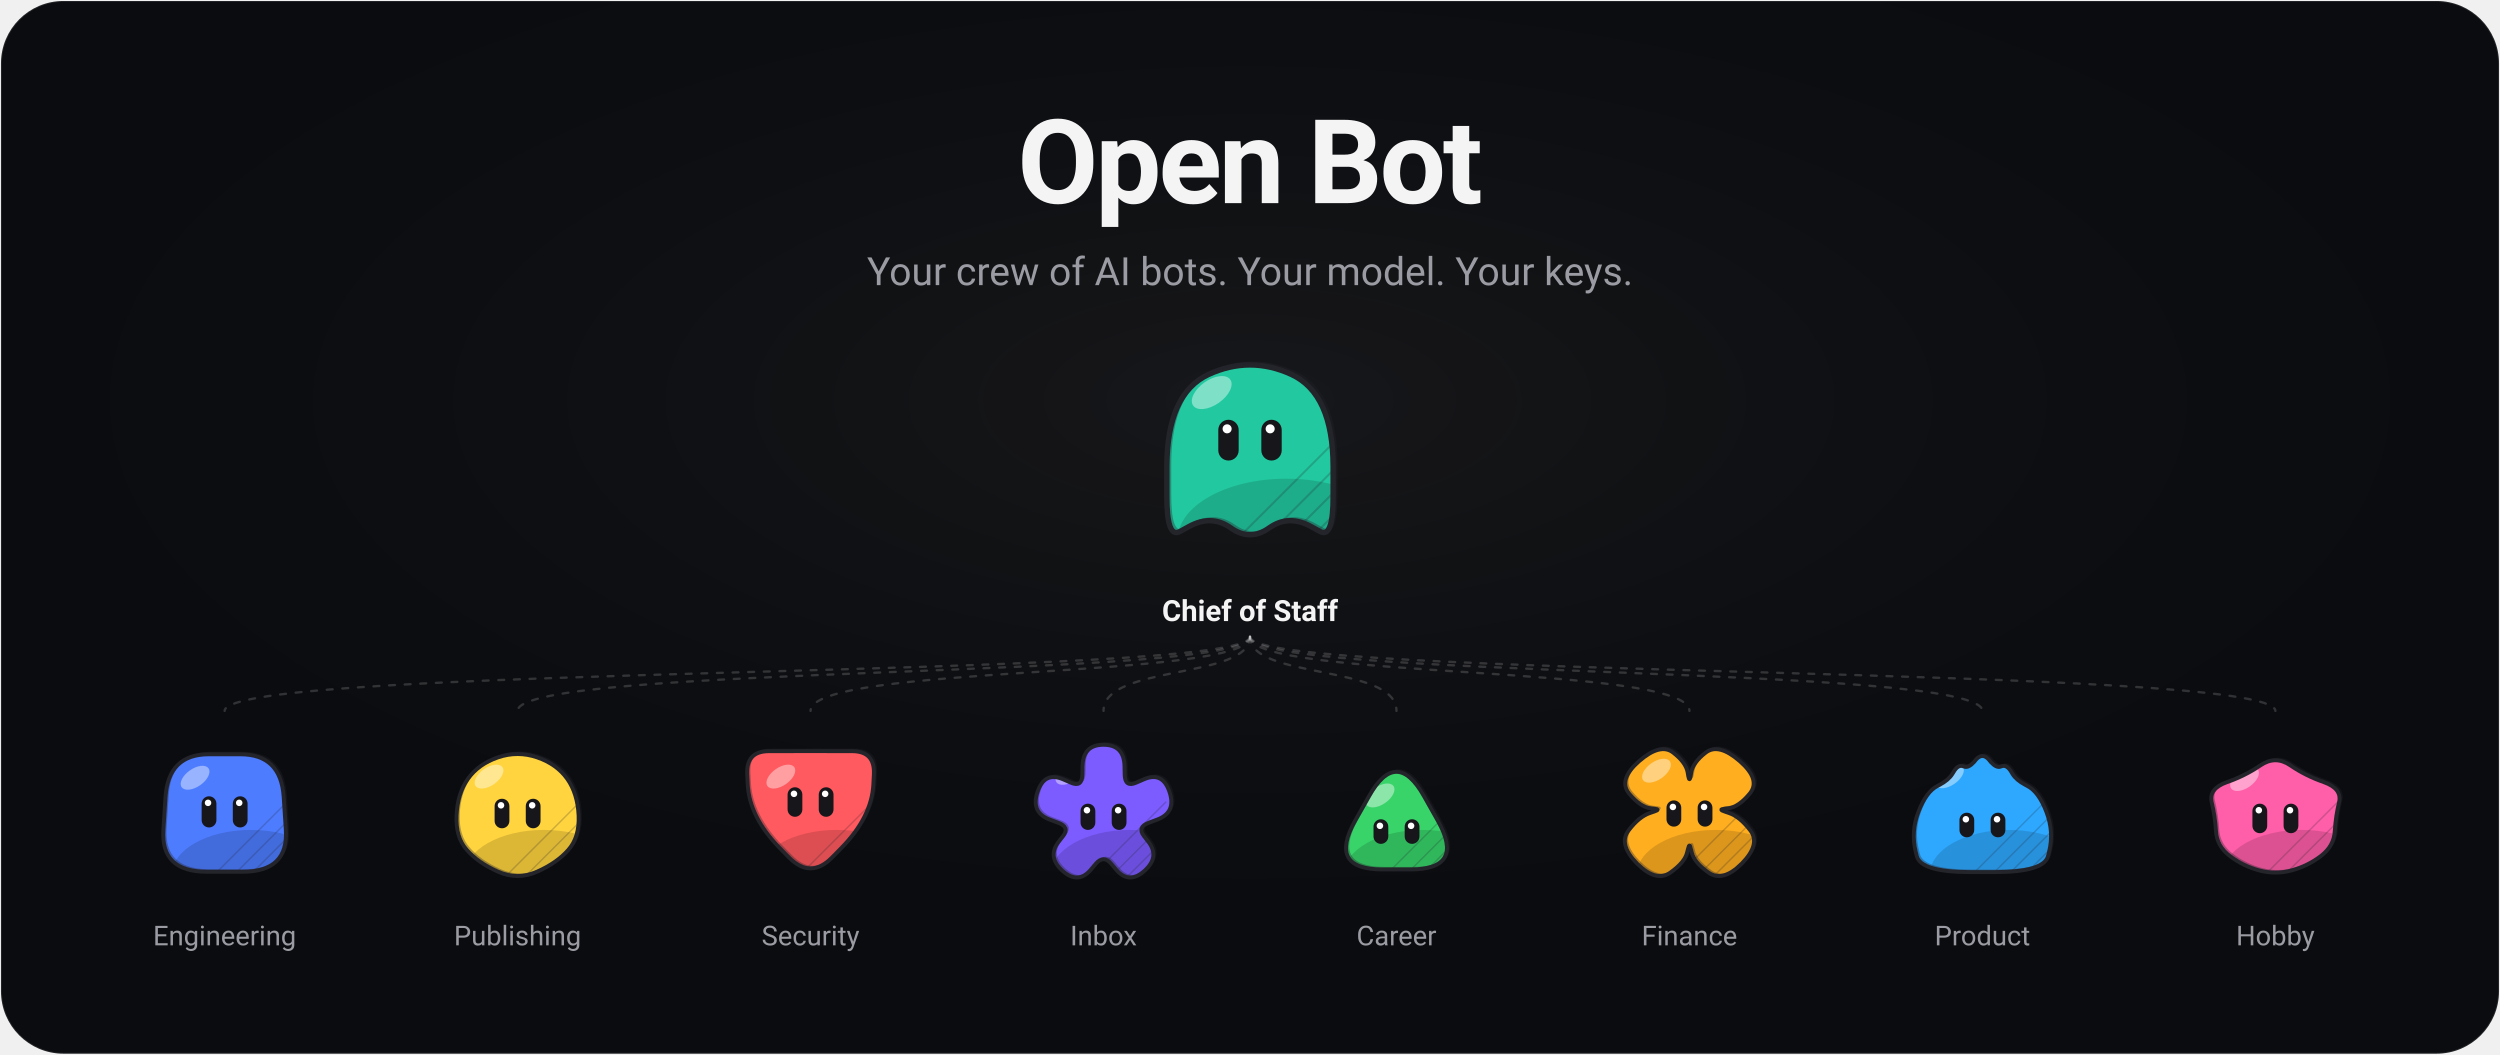
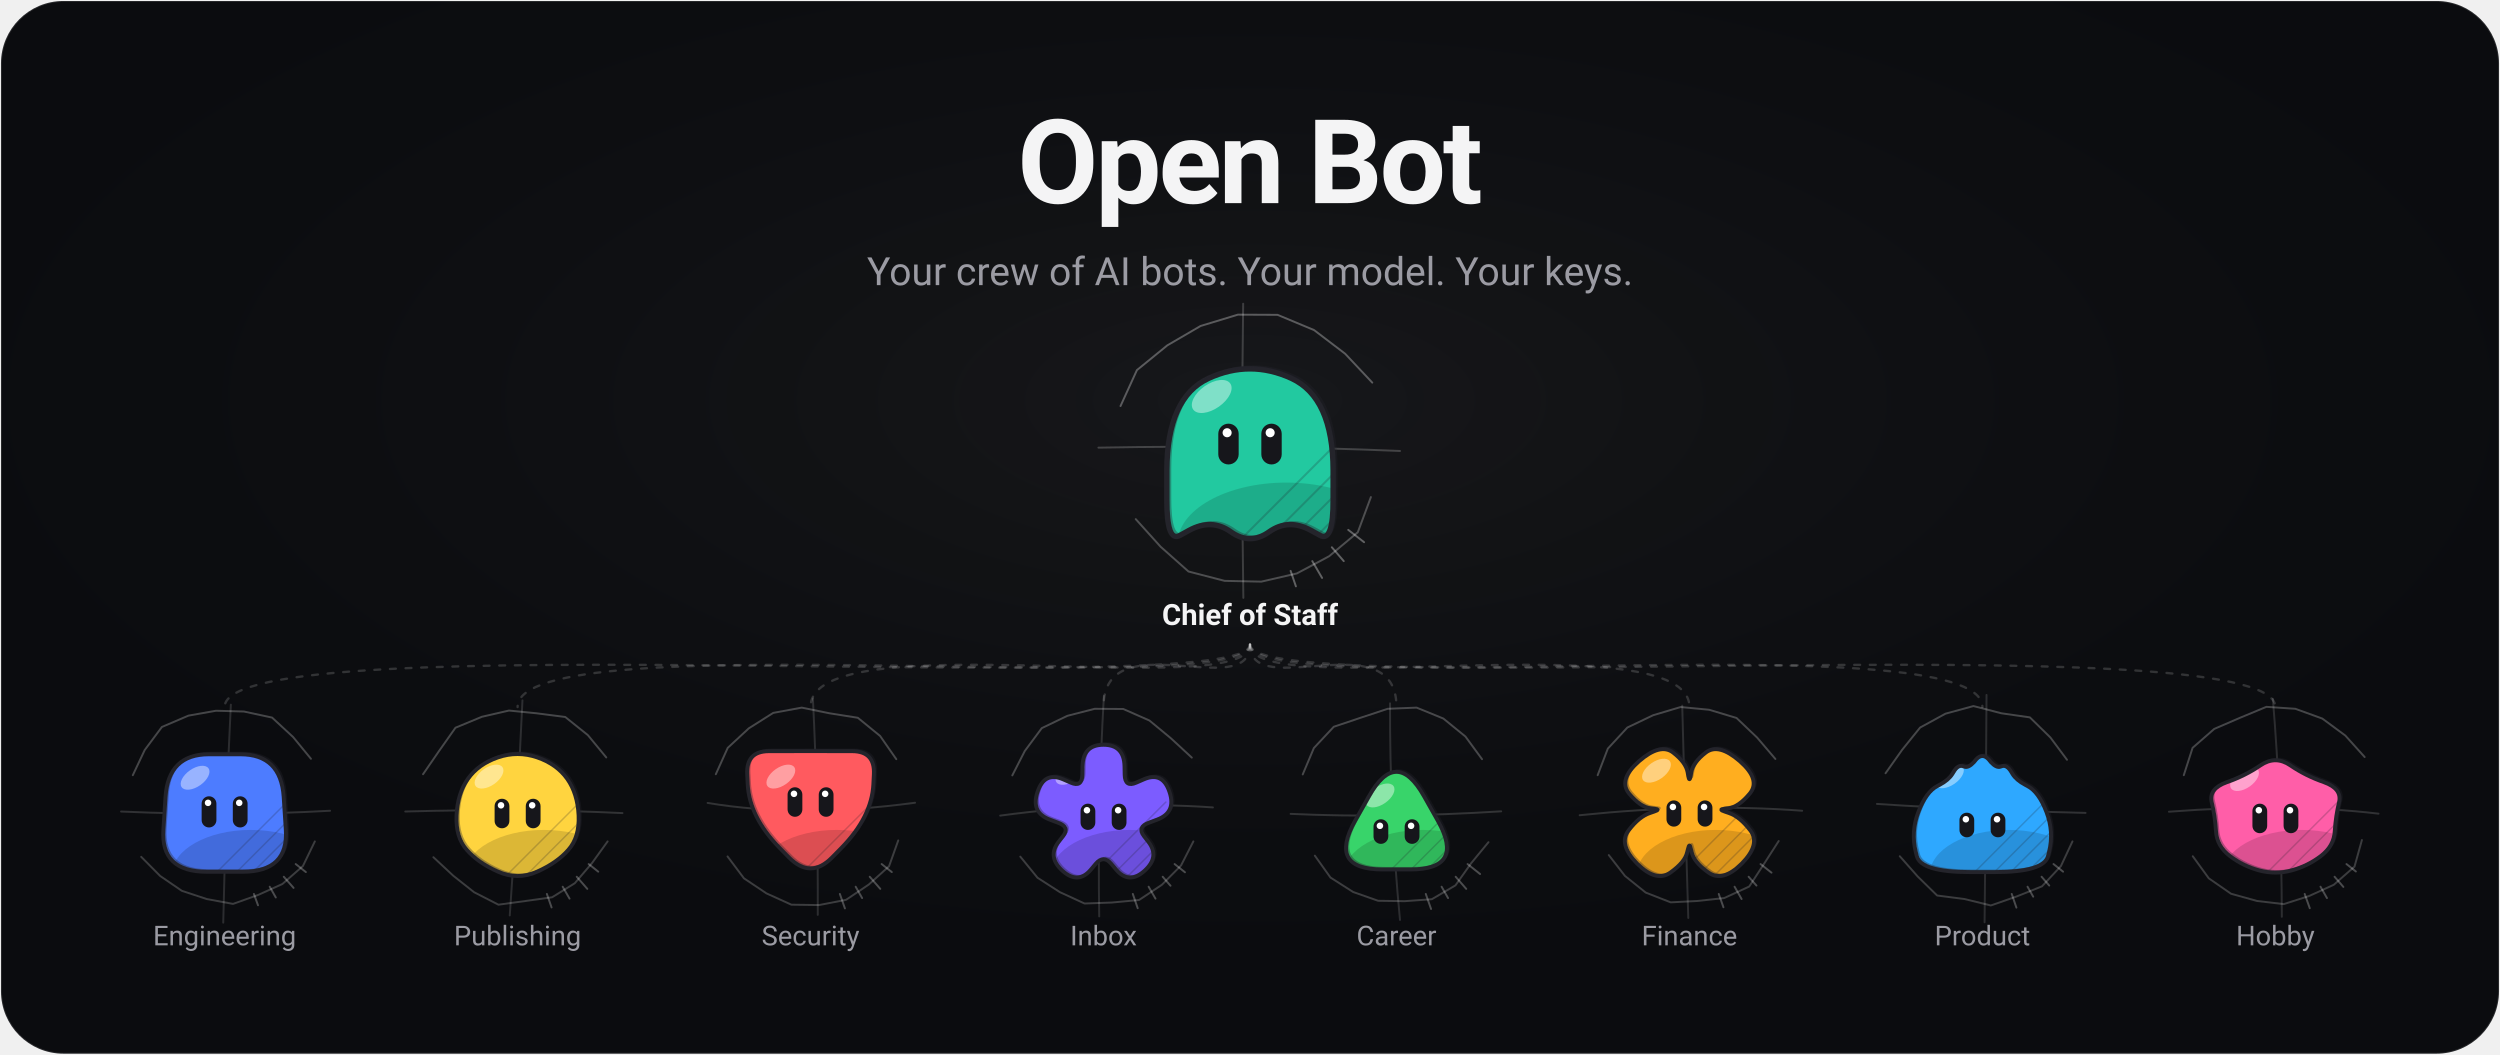
<svg xmlns="http://www.w3.org/2000/svg" viewBox="0 0 1280 540" width="1280" height="540" role="img" aria-labelledby="title">
-   <style>@keyframes bot-blink{0%,97.8%,100%{transform:scaleY(1)}98.9%{transform:scaleY(.1)}}@media (prefers-reduced-motion:no-preference){.bot-eyes{animation:bot-blink 5.5s ease-in-out infinite;transform-box:fill-box;transform-origin:center}}text{font-family:ui-sans-serif,-apple-system,BlinkMacSystemFont,"Segoe UI",Roboto,Helvetica,Arial,sans-serif}</style>
+   <style>@keyframes bot-blink{0%,97.8%,100%{transform:scaleY(1)}98.9%{transform:scaleY(.1)}}@media (prefers-reduced-motion:no-preference){.bot-eyes{animation:bot-blink 5.5s ease-in-out infinite;transform-box:view-box}}text{font-family:ui-sans-serif,-apple-system,BlinkMacSystemFont,"Segoe UI",Roboto,Helvetica,Arial,sans-serif}.mono{font-family:ui-monospace,SFMono-Regular,Menlo,Consolas,monospace}</style>
  <defs>
-     <radialGradient id="halo" cx="50%" cy="38%" r="55%">
+     <radialGradient id="halo" cx="50%" cy="38%" r="60%">
      <stop offset="0" stop-color="#ffffff0d" />
      <stop offset="1" stop-color="#0b0c0f" stop-opacity="0" />
    </radialGradient>
+     <marker id="arrow" viewBox="0 0 10 10" refX="8" refY="5" markerWidth="7" markerHeight="7" orient="auto-start-reverse">
+       <path d="M1 1L9 5L1 9" fill="none" stroke="#9b9ba3" stroke-width="1.6" stroke-linecap="round" stroke-linejoin="round" />
+     </marker>
  </defs>
-   <rect x="0.5" y="0.5" width="1279" height="539" rx="32" fill="#0b0c0f" stroke="#ffffff1a" />
+   <rect x="0.5" y="0.5" width="1279" height="539" rx="32" fill="#0b0c0f" stroke="#ffffff1f" />
  <rect x="0.5" y="0.5" width="1279" height="539" rx="32" fill="url(#halo)" />
-   <text x="640" y="104" text-anchor="middle" font-size="60" font-weight="700" letter-spacing="-1.5" fill="#f4f4f5">Open Bot</text>
-   <text x="640" y="146" text-anchor="middle" font-size="20" fill="#9b9ba3">Your crew of AI bots. Your model. Your keys.</text>
-   <path d="M640 326 C640 348, 115.0 340, 115.0 364" fill="none" stroke="#ffffff" stroke-opacity="0.16" stroke-width="1.2" stroke-dasharray="3 5" stroke-linecap="round" />
-   <path d="M640 326 C640 348, 265.0 340, 265.0 364" fill="none" stroke="#ffffff" stroke-opacity="0.16" stroke-width="1.2" stroke-dasharray="3 5" stroke-linecap="round" />
-   <path d="M640 326 C640 348, 415.0 340, 415.0 364" fill="none" stroke="#ffffff" stroke-opacity="0.16" stroke-width="1.2" stroke-dasharray="3 5" stroke-linecap="round" />
-   <path d="M640 326 C640 348, 565.0 340, 565.0 364" fill="none" stroke="#ffffff" stroke-opacity="0.16" stroke-width="1.2" stroke-dasharray="3 5" stroke-linecap="round" />
-   <path d="M640 326 C640 348, 715.0 340, 715.0 364" fill="none" stroke="#ffffff" stroke-opacity="0.16" stroke-width="1.2" stroke-dasharray="3 5" stroke-linecap="round" />
-   <path d="M640 326 C640 348, 865.0 340, 865.0 364" fill="none" stroke="#ffffff" stroke-opacity="0.16" stroke-width="1.2" stroke-dasharray="3 5" stroke-linecap="round" />
-   <path d="M640 326 C640 348, 1015.0 340, 1015.0 364" fill="none" stroke="#ffffff" stroke-opacity="0.16" stroke-width="1.2" stroke-dasharray="3 5" stroke-linecap="round" />
-   <path d="M640 326 C640 348, 1165.0 340, 1165.0 364" fill="none" stroke="#ffffff" stroke-opacity="0.16" stroke-width="1.2" stroke-dasharray="3 5" stroke-linecap="round" />
-   <svg x="582.0" y="172" width="116" height="116" viewBox="0 0 100 100" overflow="visible" style="color:oklch(0.8 0.12 185)">
+   <text x="640" y="104" text-anchor="middle" font-size="60" font-weight="700" fill="#f4f4f5" letter-spacing="-1.5">Open Bot</text>
+   <text x="640" y="146" text-anchor="middle" font-size="20" font-weight="400" fill="#9b9ba3">Your crew of AI bots. Your model. Your keys.</text>
+   <path d="M640 330.0 C640 360.0, 115.0 318, 115.0 362" fill="none" stroke="#ffffff" stroke-opacity="0.16" stroke-width="1.2" stroke-dasharray="3 5" stroke-linecap="round" />
+   <path d="M640 330.0 C640 360.0, 265.0 318, 265.0 362" fill="none" stroke="#ffffff" stroke-opacity="0.16" stroke-width="1.2" stroke-dasharray="3 5" stroke-linecap="round" />
+   <path d="M640 330.0 C640 360.0, 415.0 318, 415.0 362" fill="none" stroke="#ffffff" stroke-opacity="0.16" stroke-width="1.2" stroke-dasharray="3 5" stroke-linecap="round" />
+   <path d="M640 330.0 C640 360.0, 565.0 318, 565.0 362" fill="none" stroke="#ffffff" stroke-opacity="0.16" stroke-width="1.2" stroke-dasharray="3 5" stroke-linecap="round" />
+   <path d="M640 330.0 C640 360.0, 715.0 318, 715.0 362" fill="none" stroke="#ffffff" stroke-opacity="0.16" stroke-width="1.2" stroke-dasharray="3 5" stroke-linecap="round" />
+   <path d="M640 330.0 C640 360.0, 865.0 318, 865.0 362" fill="none" stroke="#ffffff" stroke-opacity="0.16" stroke-width="1.2" stroke-dasharray="3 5" stroke-linecap="round" />
+   <path d="M640 330.0 C640 360.0, 1015.0 318, 1015.0 362" fill="none" stroke="#ffffff" stroke-opacity="0.16" stroke-width="1.2" stroke-dasharray="3 5" stroke-linecap="round" />
+   <path d="M640 330.0 C640 360.0, 1165.0 318, 1165.0 362" fill="none" stroke="#ffffff" stroke-opacity="0.16" stroke-width="1.2" stroke-dasharray="3 5" stroke-linecap="round" />
+   <path d="M562.4 229.2 Q641.8 227.7 716.8 230.9" fill="none" stroke="#ffffff" stroke-opacity="0.20" stroke-width="1.0" stroke-linecap="round" stroke-linejoin="round" />
+   <path d="M636.5 155.5 Q635.4 231.2 636.6 306.1" fill="none" stroke="#ffffff" stroke-opacity="0.18" stroke-width="1.0" stroke-linecap="round" stroke-linejoin="round" />
+   <path d="M573.7 207.9 L582.1 189.5 L597.7 176.8 L614.7 166.9 L633.8 161.1 L654.1 161.2 L672.8 169.0 L688.7 181.1 L702.6 195.9" fill="none" stroke="#ffffff" stroke-opacity="0.30" stroke-width="1.0" stroke-linecap="round" stroke-linejoin="round" />
+   <path d="M701.9 254.5 L695.2 272.5 L680.5 284.8 L664.0 293.6 L645.8 297.8 L627.0 297.4 L608.5 292.6 L594.2 279.9 L581.5 265.8" fill="none" stroke="#ffffff" stroke-opacity="0.25" stroke-width="1.0" stroke-linecap="round" stroke-linejoin="round" />
+   <path d="M690.3 271.3 L698.4 277.6" fill="none" stroke="#ffffff" stroke-opacity="0.33" stroke-width="1.0" stroke-linecap="round" stroke-linejoin="round" />
+   <path d="M681.9 280.2 L688.0 287.3" fill="none" stroke="#ffffff" stroke-opacity="0.33" stroke-width="1.0" stroke-linecap="round" stroke-linejoin="round" />
+   <path d="M671.9 287.3 L676.9 295.9" fill="none" stroke="#ffffff" stroke-opacity="0.33" stroke-width="1.0" stroke-linecap="round" stroke-linejoin="round" />
+   <path d="M660.8 292.3 L663.5 300.2" fill="none" stroke="#ffffff" stroke-opacity="0.33" stroke-width="1.0" stroke-linecap="round" stroke-linejoin="round" />
+   <svg x="582.0" y="174.0" width="116" height="116" viewBox="0 0 100 100" overflow="visible" style="color:oklch(0.8 0.12 185)">
    <clipPath id="blob-clip-_R_35esnelb_">
      <path d="M31.7 17Q50 8.6 68.3 17Q86.6 25.5 86.7 57.6L86.7 70.4Q86.8 89.6 80.9 86.3L76.9 84.1Q67 78.7 58.5 84.7Q50 90.8 41.5 84.7Q33 78.7 23.1 84.1L19.1 86.3Q13.2 89.6 13.3 70.4L13.3 57.6Q13.4 25.5 31.7 17Z" />
    </clipPath>
    <path d="M31.7 17Q50 8.6 68.3 17Q86.6 25.5 86.7 57.6L86.7 70.4Q86.8 89.6 80.9 86.3L76.9 84.1Q67 78.7 58.5 84.7Q50 90.8 41.5 84.7Q33 78.7 23.1 84.1L19.1 86.3Q13.2 89.6 13.3 70.4L13.3 57.6Q13.4 25.5 31.7 17Z" fill="#22C9A0" />
    <g clip-path="url(#blob-clip-_R_35esnelb_)">
      <ellipse cx="66" cy="90" rx="48" ry="27" fill="#000" opacity="0.14" />
      <path d="M40 94L88 46M48 98L94 52M56 100L98 58M64 102L100 66" fill="none" stroke="#24242B" stroke-width="0.9" stroke-opacity="0.22" stroke-linecap="round" />
      <ellipse cx="33.1" cy="25" rx="10" ry="5.5" transform="rotate(-35 33.1 25)" fill="#fff" opacity="0.42" />
    </g>
    <g fill="none" stroke="#24242B" stroke-linejoin="round">
      <path d="M31.7 17Q50 8.6 68.3 17Q86.6 25.5 86.7 57.6L86.7 70.4Q86.8 89.6 80.9 86.3L76.9 84.1Q67 78.7 58.5 84.7Q50 90.8 41.5 84.7Q33 78.7 23.1 84.1L19.1 86.3Q13.2 89.6 13.3 70.4L13.3 57.6Q13.4 25.5 31.7 17Z" stroke-width="2.4" />
      <path d="M31.7 17Q50 8.6 68.3 17Q86.6 25.5 86.7 57.6L86.7 70.4Q86.8 89.6 80.9 86.3L76.9 84.1Q67 78.7 58.5 84.7Q50 90.8 41.5 84.7Q33 78.7 23.1 84.1L19.1 86.3Q13.2 89.6 13.3 70.4L13.3 57.6Q13.4 25.5 31.7 17Z" stroke-width="1.1" stroke-opacity="0.35" transform="translate(1.4 -1)" />
    </g>
    <g class="bot-eyes" style="transform-origin:50px 46px;animation-delay:-0.055s">
      <g transform="rotate(0 40.5 46)">
        <rect x="36" y="37" width="9" height="18" rx="4.5" fill="#16161B" />
        <circle cx="39.9" cy="41" r="2" fill="#FFFFFF" />
      </g>
      <g transform="rotate(0 59.5 46)">
        <rect x="55" y="37" width="9" height="18" rx="4.5" fill="#16161B" />
        <circle cx="58.9" cy="41" r="2" fill="#FFFFFF" />
      </g>
    </g>
  </svg>
-   <text x="640" y="318" text-anchor="middle" font-size="15" font-weight="600" fill="#f4f4f5">Chief of Staff</text>
-   <svg x="73.0" y="372" width="84" height="84" viewBox="0 0 100 100" overflow="visible" style="color:oklch(0.72 0.14 256)">
+   <text x="640" y="320.0" text-anchor="middle" font-size="15" font-weight="600" fill="#f4f4f5">Chief of Staff</text>
+   <path d="M62.0 415.5 Q118.2 418.0 169.0 415.1" fill="none" stroke="#ffffff" stroke-opacity="0.16" stroke-width="1.0" stroke-linecap="round" stroke-linejoin="round" />
+   <path d="M118.2 360.8 Q115.7 410.0 114.3 472.4" fill="none" stroke="#ffffff" stroke-opacity="0.14" stroke-width="1.0" stroke-linecap="round" stroke-linejoin="round" />
+   <path d="M68.0 396.9 L74.1 384.0 L82.9 372.2 L96.5 366.4 L110.6 363.9 L124.9 364.3 L139.3 367.4 L150.1 377.4 L159.2 388.5" fill="none" stroke="#ffffff" stroke-opacity="0.24" stroke-width="1.0" stroke-linecap="round" stroke-linejoin="round" />
+   <path d="M161.2 430.8 L155.1 443.4 L144.6 452.6 L132.2 458.2 L119.3 462.8 L105.8 460.3 L93.1 456.1 L82.0 448.5 L72.3 438.7" fill="none" stroke="#ffffff" stroke-opacity="0.20" stroke-width="1.0" stroke-linecap="round" stroke-linejoin="round" />
+   <path d="M151.4 442.4 L156.6 446.5" fill="none" stroke="#ffffff" stroke-opacity="0.26" stroke-width="1.0" stroke-linecap="round" stroke-linejoin="round" />
+   <path d="M145.3 448.9 L150.3 454.6" fill="none" stroke="#ffffff" stroke-opacity="0.26" stroke-width="1.0" stroke-linecap="round" stroke-linejoin="round" />
+   <path d="M138.1 454.0 L141.2 459.5" fill="none" stroke="#ffffff" stroke-opacity="0.26" stroke-width="1.0" stroke-linecap="round" stroke-linejoin="round" />
+   <path d="M130.0 457.7 L132.1 463.5" fill="none" stroke="#ffffff" stroke-opacity="0.26" stroke-width="1.0" stroke-linecap="round" stroke-linejoin="round" />
+   <svg x="73.0" y="372.0" width="84" height="84" viewBox="0 0 100 100" overflow="visible" style="color:oklch(0.72 0.14 256)">
    <clipPath id="blob-clip-_R_55esnelb_">
      <path d="M14 42.7Q15.8 16.9 40.4 16.9L59.6 16.9Q84.2 16.9 86 42.7L87.3 62.7Q89.1 88.5 60.9 88.5L39.1 88.5Q10.9 88.5 12.7 62.7Z" />
    </clipPath>
    <path d="M14 42.7Q15.8 16.9 40.4 16.9L59.6 16.9Q84.2 16.9 86 42.7L87.3 62.7Q89.1 88.5 60.9 88.5L39.1 88.5Q10.9 88.5 12.7 62.7Z" fill="#4D7CFF" />
    <g clip-path="url(#blob-clip-_R_55esnelb_)">
      <ellipse cx="66" cy="90" rx="48" ry="27" fill="#000" opacity="0.14" />
      <path d="M40 94L88 46M48 98L94 52M56 100L98 58M64 102L100 66" fill="none" stroke="#24242B" stroke-width="0.9" stroke-opacity="0.22" stroke-linecap="round" />
      <ellipse cx="32" cy="31.2" rx="10" ry="5.5" transform="rotate(-35 32 31.2)" fill="#fff" opacity="0.42" />
    </g>
    <g fill="none" stroke="#24242B" stroke-linejoin="round">
      <path d="M14 42.7Q15.8 16.9 40.4 16.9L59.6 16.9Q84.2 16.9 86 42.7L87.3 62.7Q89.1 88.5 60.9 88.5L39.1 88.5Q10.9 88.5 12.7 62.7Z" stroke-width="2.4" />
      <path d="M14 42.7Q15.8 16.9 40.4 16.9L59.6 16.9Q84.2 16.9 86 42.7L87.3 62.7Q89.1 88.5 60.9 88.5L39.1 88.5Q10.9 88.5 12.7 62.7Z" stroke-width="1.1" stroke-opacity="0.35" transform="translate(1.4 -1)" />
    </g>
    <g class="bot-eyes" style="transform-origin:50px 52px;animation-delay:-4.851s">
      <g transform="rotate(0 40.5 52)">
        <rect x="36" y="42.5" width="9" height="19" rx="4.5" fill="#16161B" />
        <circle cx="39.9" cy="46.5" r="2" fill="#FFFFFF" />
      </g>
      <g transform="rotate(0 59.5 52)">
        <rect x="55" y="42.5" width="9" height="19" rx="4.5" fill="#16161B" />
        <circle cx="58.9" cy="46.5" r="2" fill="#FFFFFF" />
      </g>
    </g>
  </svg>
-   <text x="115.0" y="484" text-anchor="middle" font-size="14" fill="#9b9ba3">Engineering</text>
-   <svg x="223.0" y="372" width="84" height="84" viewBox="0 0 100 100" overflow="visible" style="color:oklch(0.86 0.14 92)">
+   <text x="115.0" y="484.0" text-anchor="middle" font-size="14" font-weight="400" fill="#9b9ba3">Engineering</text>
+   <path d="M207.5 415.5 Q266.6 413.8 318.7 416.3" fill="none" stroke="#ffffff" stroke-opacity="0.16" stroke-width="1.0" stroke-linecap="round" stroke-linejoin="round" />
+   <path d="M267.5 358.6 Q265.1 410.8 261.0 468.7" fill="none" stroke="#ffffff" stroke-opacity="0.14" stroke-width="1.0" stroke-linecap="round" stroke-linejoin="round" />
+   <path d="M216.6 396.4 L224.8 384.5 L233.2 372.6 L246.7 367.0 L260.6 363.8 L274.7 365.2 L289.4 367.1 L301.0 376.4 L310.4 387.8" fill="none" stroke="#ffffff" stroke-opacity="0.24" stroke-width="1.0" stroke-linecap="round" stroke-linejoin="round" />
+   <path d="M311.1 430.8 L303.1 441.9 L294.3 452.2 L282.7 459.4 L269.1 461.3 L255.2 463.2 L242.7 456.8 L232.1 448.4 L221.9 438.9" fill="none" stroke="#ffffff" stroke-opacity="0.20" stroke-width="1.0" stroke-linecap="round" stroke-linejoin="round" />
+   <path d="M301.4 442.4 L306.3 446.3" fill="none" stroke="#ffffff" stroke-opacity="0.26" stroke-width="1.0" stroke-linecap="round" stroke-linejoin="round" />
+   <path d="M295.3 448.9 L300.7 455.1" fill="none" stroke="#ffffff" stroke-opacity="0.26" stroke-width="1.0" stroke-linecap="round" stroke-linejoin="round" />
+   <path d="M288.1 454.0 L291.6 460.1" fill="none" stroke="#ffffff" stroke-opacity="0.26" stroke-width="1.0" stroke-linecap="round" stroke-linejoin="round" />
+   <path d="M280.0 457.7 L282.4 464.6" fill="none" stroke="#ffffff" stroke-opacity="0.26" stroke-width="1.0" stroke-linecap="round" stroke-linejoin="round" />
+   <svg x="223.0" y="372.0" width="84" height="84" viewBox="0 0 100 100" overflow="visible" style="color:oklch(0.86 0.14 92)">
    <clipPath id="blob-clip-_R_75esnelb_">
      <path d="M38 18.8Q50 14.7 62 18.8Q73.9 22.9 80.3 31.9Q86.6 40.9 87.2 54.2Q87.8 67.5 80.9 75.2Q74.1 83 62 88.4Q50 93.8 38 88.4Q25.9 83 19.1 75.2Q12.2 67.5 12.8 54.2Q13.4 40.9 19.7 31.9Q26.1 22.9 38 18.8Z" />
    </clipPath>
    <path d="M38 18.8Q50 14.7 62 18.8Q73.9 22.9 80.3 31.9Q86.6 40.9 87.2 54.2Q87.8 67.5 80.9 75.2Q74.1 83 62 88.4Q50 93.8 38 88.4Q25.9 83 19.1 75.2Q12.2 67.5 12.8 54.2Q13.4 40.9 19.7 31.9Q26.1 22.9 38 18.8Z" fill="#FFD43F" />
    <g clip-path="url(#blob-clip-_R_75esnelb_)">
      <ellipse cx="66" cy="90" rx="48" ry="27" fill="#000" opacity="0.14" />
      <path d="M40 94L88 46M48 98L94 52M56 100L98 58M64 102L100 66" fill="none" stroke="#24242B" stroke-width="0.9" stroke-opacity="0.22" stroke-linecap="round" />
      <ellipse cx="32.6" cy="30.5" rx="10" ry="5.5" transform="rotate(-35 32.6 30.5)" fill="#fff" opacity="0.42" />
    </g>
    <g fill="none" stroke="#24242B" stroke-linejoin="round">
      <path d="M38 18.8Q50 14.7 62 18.8Q73.9 22.9 80.3 31.9Q86.6 40.9 87.2 54.2Q87.8 67.5 80.9 75.2Q74.1 83 62 88.4Q50 93.8 38 88.4Q25.9 83 19.1 75.2Q12.2 67.5 12.8 54.2Q13.4 40.9 19.7 31.9Q26.1 22.9 38 18.8Z" stroke-width="2.4" />
      <path d="M38 18.8Q50 14.7 62 18.8Q73.9 22.9 80.3 31.9Q86.6 40.9 87.2 54.2Q87.8 67.5 80.9 75.2Q74.1 83 62 88.4Q50 93.8 38 88.4Q25.9 83 19.1 75.2Q12.2 67.5 12.8 54.2Q13.4 40.9 19.7 31.9Q26.1 22.9 38 18.8Z" stroke-width="1.1" stroke-opacity="0.35" transform="translate(1.4 -1)" />
    </g>
    <g class="bot-eyes" style="transform-origin:50px 53px;animation-delay:-0.665s">
      <g transform="rotate(0 40.5 53)">
        <rect x="36" y="44" width="9" height="18" rx="4.5" fill="#16161B" />
        <circle cx="39.9" cy="48" r="2" fill="#FFFFFF" />
      </g>
      <g transform="rotate(0 59.5 53)">
        <rect x="55" y="44" width="9" height="18" rx="4.5" fill="#16161B" />
        <circle cx="58.9" cy="48" r="2" fill="#FFFFFF" />
      </g>
    </g>
  </svg>
-   <text x="265.0" y="484" text-anchor="middle" font-size="14" fill="#9b9ba3">Publishing</text>
-   <svg x="373.0" y="372" width="84" height="84" viewBox="0 0 100 100" overflow="visible" style="color:oklch(0.7 0.18 24)">
+   <text x="265.0" y="484.0" text-anchor="middle" font-size="14" font-weight="400" fill="#9b9ba3">Publishing</text>
+   <path d="M362.3 411.1 Q409.3 419.0 468.5 411.0" fill="none" stroke="#ffffff" stroke-opacity="0.16" stroke-width="1.0" stroke-linecap="round" stroke-linejoin="round" />
+   <path d="M416.2 357.6 Q418.9 410.8 418.7 468.4" fill="none" stroke="#ffffff" stroke-opacity="0.14" stroke-width="1.0" stroke-linecap="round" stroke-linejoin="round" />
+   <path d="M366.5 396.4 L372.6 382.9 L383.4 372.9 L395.9 365.0 L410.5 362.3 L424.7 365.2 L439.2 367.5 L450.6 376.8 L458.9 388.7" fill="none" stroke="#ffffff" stroke-opacity="0.24" stroke-width="1.0" stroke-linecap="round" stroke-linejoin="round" />
+   <path d="M459.9 430.3 L455.2 443.5 L444.8 452.9 L433.2 460.7 L419.3 463.4 L405.2 463.2 L392.4 457.4 L380.9 449.7 L372.5 438.5" fill="none" stroke="#ffffff" stroke-opacity="0.20" stroke-width="1.0" stroke-linecap="round" stroke-linejoin="round" />
+   <path d="M451.4 442.4 L456.6 446.5" fill="none" stroke="#ffffff" stroke-opacity="0.26" stroke-width="1.0" stroke-linecap="round" stroke-linejoin="round" />
+   <path d="M445.3 448.9 L450.7 455.1" fill="none" stroke="#ffffff" stroke-opacity="0.26" stroke-width="1.0" stroke-linecap="round" stroke-linejoin="round" />
+   <path d="M438.1 454.0 L441.4 459.8" fill="none" stroke="#ffffff" stroke-opacity="0.26" stroke-width="1.0" stroke-linecap="round" stroke-linejoin="round" />
+   <path d="M430.0 457.7 L432.6 465.1" fill="none" stroke="#ffffff" stroke-opacity="0.26" stroke-width="1.0" stroke-linecap="round" stroke-linejoin="round" />
+   <svg x="373.0" y="372.0" width="84" height="84" viewBox="0 0 100 100" overflow="visible" style="color:oklch(0.7 0.18 24)">
    <clipPath id="blob-clip-_R_95esnelb_">
      <path d="M30.3 15Q50 14.9 69.7 15L75.5 15Q89.3 15.1 88.6 29.1L88.3 35.1Q87.3 55.1 68.7 74.1L63.1 79.8Q50 93.1 36.9 79.8L31.3 74.1Q12.7 55.1 11.7 35.1L11.4 29.1Q10.7 15.1 24.5 15Z" />
    </clipPath>
    <path d="M30.3 15Q50 14.9 69.7 15L75.5 15Q89.3 15.1 88.6 29.1L88.3 35.1Q87.3 55.1 68.7 74.1L63.1 79.8Q50 93.1 36.9 79.8L31.3 74.1Q12.7 55.1 11.7 35.1L11.4 29.1Q10.7 15.1 24.5 15Z" fill="#FF5A5F" />
    <g clip-path="url(#blob-clip-_R_95esnelb_)">
      <ellipse cx="66" cy="90" rx="48" ry="27" fill="#000" opacity="0.14" />
      <path d="M40 94L88 46M48 98L94 52M56 100L98 58M64 102L100 66" fill="none" stroke="#24242B" stroke-width="0.9" stroke-opacity="0.22" stroke-linecap="round" />
      <ellipse cx="31.9" cy="30.5" rx="10" ry="5.5" transform="rotate(-35 31.9 30.5)" fill="#fff" opacity="0.42" />
    </g>
    <g fill="none" stroke="#24242B" stroke-linejoin="round">
      <path d="M30.3 15Q50 14.9 69.7 15L75.5 15Q89.3 15.1 88.6 29.1L88.3 35.1Q87.3 55.1 68.7 74.1L63.1 79.8Q50 93.1 36.9 79.8L31.3 74.1Q12.7 55.1 11.7 35.1L11.4 29.1Q10.7 15.1 24.5 15Z" stroke-width="2.4" />
      <path d="M30.3 15Q50 14.9 69.7 15L75.5 15Q89.3 15.1 88.6 29.1L88.3 35.1Q87.3 55.1 68.7 74.1L63.1 79.8Q50 93.1 36.9 79.8L31.3 74.1Q12.7 55.1 11.7 35.1L11.4 29.1Q10.7 15.1 24.5 15Z" stroke-width="1.1" stroke-opacity="0.35" transform="translate(1.4 -1)" />
    </g>
    <g class="bot-eyes" style="transform-origin:50px 46px;animation-delay:-0.423s">
      <g transform="rotate(0 40.5 46)">
        <rect x="36" y="37" width="9" height="18" rx="4.5" fill="#16161B" />
        <circle cx="39.9" cy="41" r="2" fill="#FFFFFF" />
      </g>
      <g transform="rotate(0 59.5 46)">
        <rect x="55" y="37" width="9" height="18" rx="4.5" fill="#16161B" />
        <circle cx="58.9" cy="41" r="2" fill="#FFFFFF" />
      </g>
    </g>
  </svg>
-   <text x="415.0" y="484" text-anchor="middle" font-size="14" fill="#9b9ba3">Security</text>
-   <svg x="523.0" y="372" width="84" height="84" viewBox="0 0 100 100" overflow="visible" style="color:oklch(0.72 0.15 292)">
+   <text x="415.0" y="484.0" text-anchor="middle" font-size="14" font-weight="400" fill="#9b9ba3">Security</text>
+   <path d="M512.1 417.6 Q569.7 409.8 621.0 413.4" fill="none" stroke="#ffffff" stroke-opacity="0.16" stroke-width="1.0" stroke-linecap="round" stroke-linejoin="round" />
+   <path d="M565.2 356.3 Q561.9 413.3 562.8 469.2" fill="none" stroke="#ffffff" stroke-opacity="0.14" stroke-width="1.0" stroke-linecap="round" stroke-linejoin="round" />
+   <path d="M518.3 397.0 L524.7 384.5 L533.4 372.8 L546.5 366.5 L560.5 362.9 L575.1 363.0 L588.5 368.9 L599.5 378.0 L610.2 387.9" fill="none" stroke="#ffffff" stroke-opacity="0.24" stroke-width="1.0" stroke-linecap="round" stroke-linejoin="round" />
+   <path d="M611.0 430.8 L604.7 443.1 L594.9 453.0 L583.2 460.8 L569.2 462.1 L555.3 462.6 L542.7 456.8 L531.2 449.4 L522.4 438.6" fill="none" stroke="#ffffff" stroke-opacity="0.20" stroke-width="1.0" stroke-linecap="round" stroke-linejoin="round" />
+   <path d="M601.4 442.4 L606.7 446.6" fill="none" stroke="#ffffff" stroke-opacity="0.26" stroke-width="1.0" stroke-linecap="round" stroke-linejoin="round" />
+   <path d="M595.3 448.9 L599.3 453.5" fill="none" stroke="#ffffff" stroke-opacity="0.26" stroke-width="1.0" stroke-linecap="round" stroke-linejoin="round" />
+   <path d="M588.1 454.0 L591.6 460.1" fill="none" stroke="#ffffff" stroke-opacity="0.26" stroke-width="1.0" stroke-linecap="round" stroke-linejoin="round" />
+   <path d="M580.0 457.7 L582.5 465.0" fill="none" stroke="#ffffff" stroke-opacity="0.26" stroke-width="1.0" stroke-linecap="round" stroke-linejoin="round" />
+   <svg x="523.0" y="372.0" width="84" height="84" viewBox="0 0 100 100" overflow="visible" style="color:oklch(0.72 0.15 292)">
    <clipPath id="blob-clip-_R_b5esnelb_">
      <path d="M37.2 24.2Q37.5 11.1 50 11.1Q62.5 11.1 62.8 24.2L62.9 29.4Q63.1 37.2 69.9 34.2L74.5 32.2Q86 27.2 90.2 39.8Q94.5 52.4 82.5 56.8L77.7 58.6Q70.4 61.2 74.6 66.7L77.4 70.3Q84.4 79.4 75 87.9Q65.6 96.4 57.8 87.3L54.7 83.6Q50 78.1 45.3 83.6L42.2 87.3Q34.4 96.4 25 87.9Q15.6 79.4 22.6 70.3L25.4 66.7Q29.6 61.2 22.3 58.6L17.5 56.8Q5.5 52.4 9.8 39.8Q14 27.2 25.5 32.2L30.1 34.2Q36.9 37.2 37.1 29.4Z" />
    </clipPath>
    <path d="M37.2 24.2Q37.5 11.1 50 11.1Q62.5 11.1 62.8 24.2L62.9 29.4Q63.1 37.2 69.9 34.2L74.5 32.2Q86 27.2 90.2 39.8Q94.5 52.4 82.5 56.8L77.7 58.6Q70.4 61.2 74.6 66.7L77.4 70.3Q84.4 79.4 75 87.9Q65.6 96.4 57.8 87.3L54.7 83.6Q50 78.1 45.3 83.6L42.2 87.3Q34.4 96.4 25 87.9Q15.6 79.4 22.6 70.3L25.4 66.7Q29.6 61.2 22.3 58.6L17.5 56.8Q5.5 52.4 9.8 39.8Q14 27.2 25.5 32.2L30.1 34.2Q36.9 37.2 37.1 29.4Z" fill="#7C5CFF" />
    <g clip-path="url(#blob-clip-_R_b5esnelb_)">
      <ellipse cx="66" cy="90" rx="48" ry="27" fill="#000" opacity="0.14" />
      <path d="M40 94L88 46M48 98L94 52M56 100L98 58M64 102L100 66" fill="none" stroke="#24242B" stroke-width="0.9" stroke-opacity="0.22" stroke-linecap="round" />
      <ellipse cx="29.5" cy="28.2" rx="10" ry="5.5" transform="rotate(-35 29.5 28.2)" fill="#fff" opacity="0.42" />
    </g>
    <g fill="none" stroke="#24242B" stroke-linejoin="round">
      <path d="M37.2 24.2Q37.5 11.1 50 11.1Q62.5 11.1 62.8 24.2L62.9 29.4Q63.1 37.2 69.9 34.2L74.5 32.2Q86 27.2 90.2 39.8Q94.5 52.4 82.5 56.8L77.7 58.6Q70.4 61.2 74.6 66.7L77.4 70.3Q84.4 79.4 75 87.9Q65.6 96.4 57.8 87.3L54.7 83.6Q50 78.1 45.3 83.6L42.2 87.3Q34.4 96.4 25 87.9Q15.6 79.4 22.6 70.3L25.4 66.7Q29.6 61.2 22.3 58.6L17.5 56.8Q5.5 52.4 9.8 39.8Q14 27.2 25.5 32.2L30.1 34.2Q36.9 37.2 37.1 29.4Z" stroke-width="2.4" />
      <path d="M37.2 24.2Q37.5 11.1 50 11.1Q62.5 11.1 62.8 24.2L62.9 29.4Q63.1 37.2 69.9 34.2L74.5 32.2Q86 27.2 90.2 39.8Q94.5 52.4 82.5 56.8L77.7 58.6Q70.4 61.2 74.6 66.7L77.4 70.3Q84.4 79.4 75 87.9Q65.6 96.4 57.8 87.3L54.7 83.6Q50 78.1 45.3 83.6L42.2 87.3Q34.4 96.4 25 87.9Q15.6 79.4 22.6 70.3L25.4 66.7Q29.6 61.2 22.3 58.6L17.5 56.8Q5.5 52.4 9.8 39.8Q14 27.2 25.5 32.2L30.1 34.2Q36.9 37.2 37.1 29.4Z" stroke-width="1.1" stroke-opacity="0.35" transform="translate(1.4 -1)" />
    </g>
    <g class="bot-eyes" style="transform-origin:50px 55px;animation-delay:-4.713s">
      <g transform="rotate(0 40.5 55)">
        <rect x="36" y="47" width="9" height="16" rx="4.5" fill="#16161B" />
        <circle cx="39.9" cy="51" r="2" fill="#FFFFFF" />
      </g>
      <g transform="rotate(0 59.5 55)">
        <rect x="55" y="47" width="9" height="16" rx="4.5" fill="#16161B" />
        <circle cx="58.9" cy="51" r="2" fill="#FFFFFF" />
      </g>
    </g>
  </svg>
-   <text x="565.0" y="484" text-anchor="middle" font-size="14" fill="#9b9ba3">Inbox</text>
-   <svg x="673.0" y="372" width="84" height="84" viewBox="0 0 100 100" overflow="visible" style="color:oklch(0.78 0.15 158)">
+   <text x="565.0" y="484.0" text-anchor="middle" font-size="14" font-weight="400" fill="#9b9ba3">Inbox</text>
+   <path d="M660.8 416.7 Q711.2 419.0 768.6 415.4" fill="none" stroke="#ffffff" stroke-opacity="0.16" stroke-width="1.0" stroke-linecap="round" stroke-linejoin="round" />
+   <path d="M711.7 360.1 Q711.5 416.5 716.8 471.0" fill="none" stroke="#ffffff" stroke-opacity="0.14" stroke-width="1.0" stroke-linecap="round" stroke-linejoin="round" />
+   <path d="M667.0 396.5 L672.7 383.0 L682.9 372.1 L696.9 367.4 L710.5 362.9 L725.3 362.3 L739.0 367.9 L750.3 377.1 L758.8 388.7" fill="none" stroke="#ffffff" stroke-opacity="0.24" stroke-width="1.0" stroke-linecap="round" stroke-linejoin="round" />
+   <path d="M762.1 431.2 L753.2 442.0 L745.2 453.3 L733.1 460.4 L719.2 461.4 L705.6 461.2 L692.8 456.7 L681.2 449.3 L673.2 438.1" fill="none" stroke="#ffffff" stroke-opacity="0.20" stroke-width="1.0" stroke-linecap="round" stroke-linejoin="round" />
+   <path d="M751.4 442.4 L757.8 447.5" fill="none" stroke="#ffffff" stroke-opacity="0.26" stroke-width="1.0" stroke-linecap="round" stroke-linejoin="round" />
+   <path d="M745.3 448.9 L750.7 455.1" fill="none" stroke="#ffffff" stroke-opacity="0.26" stroke-width="1.0" stroke-linecap="round" stroke-linejoin="round" />
+   <path d="M738.1 454.0 L741.4 459.8" fill="none" stroke="#ffffff" stroke-opacity="0.26" stroke-width="1.0" stroke-linecap="round" stroke-linejoin="round" />
+   <path d="M730.0 457.7 L732.7 465.4" fill="none" stroke="#ffffff" stroke-opacity="0.26" stroke-width="1.0" stroke-linecap="round" stroke-linejoin="round" />
+   <svg x="673.0" y="372.0" width="84" height="84" viewBox="0 0 100 100" overflow="visible" style="color:oklch(0.78 0.15 158)">
    <clipPath id="blob-clip-_R_d5esnelb_">
      <path d="M33.2 42.5Q50 12.7 66.8 42.5L75.2 57.4Q91.9 87.1 58.4 87.1L41.6 87.1Q8.1 87.1 24.8 57.4Z" />
    </clipPath>
    <path d="M33.2 42.5Q50 12.7 66.8 42.5L75.2 57.4Q91.9 87.1 58.4 87.1L41.6 87.1Q8.1 87.1 24.8 57.4Z" fill="#38D46A" />
    <g clip-path="url(#blob-clip-_R_d5esnelb_)">
      <ellipse cx="66" cy="90" rx="48" ry="27" fill="#000" opacity="0.14" />
      <path d="M40 94L88 46M48 98L94 52M56 100L98 58M64 102L100 66" fill="none" stroke="#24242B" stroke-width="0.9" stroke-opacity="0.22" stroke-linecap="round" />
      <ellipse cx="40" cy="42" rx="10" ry="5.5" transform="rotate(-35 40 42)" fill="#fff" opacity="0.42" />
    </g>
    <g fill="none" stroke="#24242B" stroke-linejoin="round">
      <path d="M33.2 42.5Q50 12.7 66.8 42.5L75.2 57.4Q91.9 87.1 58.4 87.1L41.6 87.1Q8.1 87.1 24.8 57.4Z" stroke-width="2.4" />
      <path d="M33.2 42.5Q50 12.7 66.8 42.5L75.2 57.4Q91.9 87.1 58.4 87.1L41.6 87.1Q8.1 87.1 24.8 57.4Z" stroke-width="1.1" stroke-opacity="0.35" transform="translate(1.4 -1)" />
    </g>
    <g class="bot-eyes" style="transform-origin:50px 64px;animation-delay:-4.169s">
      <g transform="rotate(0 40.5 64)">
        <rect x="36" y="56.5" width="9" height="15" rx="4.5" fill="#16161B" />
        <circle cx="39.9" cy="60.5" r="2" fill="#FFFFFF" />
      </g>
      <g transform="rotate(0 59.5 64)">
        <rect x="55" y="56.5" width="9" height="15" rx="4.5" fill="#16161B" />
        <circle cx="58.9" cy="60.5" r="2" fill="#FFFFFF" />
      </g>
    </g>
  </svg>
-   <text x="715.0" y="484" text-anchor="middle" font-size="14" fill="#9b9ba3">Career</text>
-   <svg x="823.0" y="372" width="84" height="84" viewBox="0 0 100 100" overflow="visible" style="color:oklch(0.84 0.14 85)">
+   <text x="715.0" y="484.0" text-anchor="middle" font-size="14" font-weight="400" fill="#9b9ba3">Career</text>
+   <path d="M808.8 417.4 Q869.1 411.1 922.7 415.1" fill="none" stroke="#ffffff" stroke-opacity="0.16" stroke-width="1.0" stroke-linecap="round" stroke-linejoin="round" />
+   <path d="M861.3 361.3 Q862.6 411.7 864.4 470.0" fill="none" stroke="#ffffff" stroke-opacity="0.14" stroke-width="1.0" stroke-linecap="round" stroke-linejoin="round" />
+   <path d="M818.0 396.9 L823.2 383.3 L833.2 372.5 L846.4 366.2 L860.5 362.0 L875.1 363.4 L889.1 367.6 L899.7 377.7 L909.0 388.6" fill="none" stroke="#ffffff" stroke-opacity="0.24" stroke-width="1.0" stroke-linecap="round" stroke-linejoin="round" />
+   <path d="M910.7 430.6 L903.3 442.1 L895.6 453.9 L882.8 459.8 L869.1 461.3 L855.4 462.0 L842.6 457.0 L832.0 448.5 L823.7 437.8" fill="none" stroke="#ffffff" stroke-opacity="0.20" stroke-width="1.0" stroke-linecap="round" stroke-linejoin="round" />
+   <path d="M901.4 442.4 L907.0 446.8" fill="none" stroke="#ffffff" stroke-opacity="0.26" stroke-width="1.0" stroke-linecap="round" stroke-linejoin="round" />
+   <path d="M895.3 448.9 L899.3 453.4" fill="none" stroke="#ffffff" stroke-opacity="0.26" stroke-width="1.0" stroke-linecap="round" stroke-linejoin="round" />
+   <path d="M888.1 454.0 L891.7 460.3" fill="none" stroke="#ffffff" stroke-opacity="0.26" stroke-width="1.0" stroke-linecap="round" stroke-linejoin="round" />
+   <path d="M880.0 457.7 L882.4 464.5" fill="none" stroke="#ffffff" stroke-opacity="0.26" stroke-width="1.0" stroke-linecap="round" stroke-linejoin="round" />
+   <svg x="823.0" y="372.0" width="84" height="84" viewBox="0 0 100 100" overflow="visible" style="color:oklch(0.84 0.14 85)">
    <clipPath id="blob-clip-_R_f5esnelb_">
      <path d="M51.1 27.9Q52.2 21.8 60 15.8Q67.8 9.9 80.7 21.1Q93.6 32.4 86.8 40.8Q79.9 49.1 73.7 49.8L71.2 50.1Q67.5 50.5 71.5 51.8L74.1 52.7Q80.7 54.9 87.1 63.3Q93.5 71.7 81.9 83.5Q70.2 95.2 61.5 88.9Q52.7 82.6 51.4 76.6L50.8 74.3Q50 70.7 49.2 74.3L48.6 76.6Q47.3 82.6 38.5 88.9Q29.8 95.2 18.1 83.5Q6.5 71.7 12.9 63.3Q19.3 54.9 25.9 52.7L28.5 51.8Q32.5 50.5 28.8 50.1L26.3 49.8Q20.1 49.1 13.2 40.8Q6.4 32.4 19.3 21.1Q32.2 9.9 40 15.8Q47.8 21.8 48.9 27.9L49.3 30.3Q50 33.9 50.7 30.3Z" />
    </clipPath>
    <path d="M51.1 27.9Q52.2 21.8 60 15.8Q67.8 9.9 80.7 21.1Q93.6 32.4 86.8 40.8Q79.9 49.1 73.7 49.8L71.2 50.1Q67.5 50.5 71.5 51.8L74.1 52.7Q80.7 54.9 87.1 63.3Q93.5 71.7 81.9 83.5Q70.2 95.2 61.5 88.9Q52.7 82.6 51.4 76.6L50.8 74.3Q50 70.7 49.2 74.3L48.6 76.6Q47.3 82.6 38.5 88.9Q29.8 95.2 18.1 83.5Q6.5 71.7 12.9 63.3Q19.3 54.9 25.9 52.7L28.5 51.8Q32.5 50.5 28.8 50.1L26.3 49.8Q20.1 49.1 13.2 40.8Q6.4 32.4 19.3 21.1Q32.2 9.9 40 15.8Q47.8 21.8 48.9 27.9L49.3 30.3Q50 33.9 50.7 30.3Z" fill="#FFAE1F" />
    <g clip-path="url(#blob-clip-_R_f5esnelb_)">
      <ellipse cx="66" cy="90" rx="48" ry="27" fill="#000" opacity="0.14" />
      <path d="M40 94L88 46M48 98L94 52M56 100L98 58M64 102L100 66" fill="none" stroke="#24242B" stroke-width="0.9" stroke-opacity="0.22" stroke-linecap="round" />
      <ellipse cx="29.9" cy="26.9" rx="10" ry="5.5" transform="rotate(-35 29.9 26.9)" fill="#fff" opacity="0.42" />
    </g>
    <g fill="none" stroke="#24242B" stroke-linejoin="round">
      <path d="M51.1 27.9Q52.2 21.8 60 15.8Q67.8 9.9 80.7 21.1Q93.6 32.4 86.8 40.8Q79.9 49.1 73.7 49.8L71.2 50.1Q67.5 50.5 71.5 51.8L74.1 52.7Q80.7 54.9 87.1 63.3Q93.5 71.7 81.9 83.5Q70.2 95.2 61.5 88.9Q52.7 82.6 51.4 76.6L50.8 74.3Q50 70.7 49.2 74.3L48.6 76.6Q47.3 82.6 38.5 88.9Q29.8 95.2 18.1 83.5Q6.5 71.7 12.9 63.3Q19.3 54.9 25.9 52.7L28.5 51.8Q32.5 50.5 28.8 50.1L26.3 49.8Q20.1 49.1 13.2 40.8Q6.4 32.4 19.3 21.1Q32.2 9.9 40 15.8Q47.8 21.8 48.9 27.9L49.3 30.3Q50 33.9 50.7 30.3Z" stroke-width="2.4" />
      <path d="M51.1 27.9Q52.2 21.8 60 15.8Q67.8 9.9 80.7 21.1Q93.6 32.4 86.8 40.8Q79.9 49.1 73.7 49.8L71.2 50.1Q67.5 50.5 71.5 51.8L74.1 52.7Q80.7 54.9 87.1 63.3Q93.5 71.7 81.9 83.5Q70.2 95.2 61.5 88.9Q52.7 82.6 51.4 76.6L50.8 74.3Q50 70.7 49.2 74.3L48.6 76.6Q47.3 82.6 38.5 88.9Q29.8 95.2 18.1 83.5Q6.5 71.7 12.9 63.3Q19.3 54.9 25.9 52.7L28.5 51.8Q32.5 50.5 28.8 50.1L26.3 49.8Q20.1 49.1 13.2 40.8Q6.4 32.4 19.3 21.1Q32.2 9.9 40 15.8Q47.8 21.8 48.9 27.9L49.3 30.3Q50 33.9 50.7 30.3Z" stroke-width="1.1" stroke-opacity="0.35" transform="translate(1.4 -1)" />
    </g>
    <g class="bot-eyes" style="transform-origin:50px 53px;animation-delay:-1.056s">
      <g transform="rotate(0 40.5 53)">
        <rect x="36" y="45" width="9" height="16" rx="4.5" fill="#16161B" />
        <circle cx="39.9" cy="49" r="2" fill="#FFFFFF" />
      </g>
      <g transform="rotate(0 59.5 53)">
        <rect x="55" y="45" width="9" height="16" rx="4.5" fill="#16161B" />
        <circle cx="58.9" cy="49" r="2" fill="#FFFFFF" />
      </g>
    </g>
  </svg>
-   <text x="865.0" y="484" text-anchor="middle" font-size="14" fill="#9b9ba3">Finance</text>
-   <svg x="973.0" y="372" width="84" height="84" viewBox="0 0 100 100" overflow="visible" style="color:oklch(0.78 0.12 235)">
+   <text x="865.0" y="484.0" text-anchor="middle" font-size="14" font-weight="400" fill="#9b9ba3">Finance</text>
+   <path d="M961.0 411.6 Q1011.5 415.0 1067.8 416.2" fill="none" stroke="#ffffff" stroke-opacity="0.16" stroke-width="1.0" stroke-linecap="round" stroke-linejoin="round" />
+   <path d="M1017.1 355.8 Q1016.8 414.0 1016.1 472.2" fill="none" stroke="#ffffff" stroke-opacity="0.14" stroke-width="1.0" stroke-linecap="round" stroke-linejoin="round" />
+   <path d="M965.4 395.9 L973.9 383.9 L983.1 372.5 L996.1 365.4 L1010.4 361.5 L1024.7 365.2 L1039.3 367.3 L1049.8 377.6 L1058.3 389.0" fill="none" stroke="#ffffff" stroke-opacity="0.24" stroke-width="1.0" stroke-linecap="round" stroke-linejoin="round" />
+   <path d="M1061.1 430.8 L1055.2 443.4 L1045.5 453.8 L1032.5 459.0 L1019.3 463.6 L1005.8 460.3 L991.8 458.5 L981.8 448.7 L972.7 438.4" fill="none" stroke="#ffffff" stroke-opacity="0.20" stroke-width="1.0" stroke-linecap="round" stroke-linejoin="round" />
+   <path d="M1051.4 442.4 L1056.3 446.3" fill="none" stroke="#ffffff" stroke-opacity="0.26" stroke-width="1.0" stroke-linecap="round" stroke-linejoin="round" />
+   <path d="M1045.3 448.9 L1049.2 453.4" fill="none" stroke="#ffffff" stroke-opacity="0.26" stroke-width="1.0" stroke-linecap="round" stroke-linejoin="round" />
+   <path d="M1038.1 454.0 L1041.0 459.1" fill="none" stroke="#ffffff" stroke-opacity="0.26" stroke-width="1.0" stroke-linecap="round" stroke-linejoin="round" />
+   <path d="M1030.0 457.7 L1032.4 464.7" fill="none" stroke="#ffffff" stroke-opacity="0.26" stroke-width="1.0" stroke-linecap="round" stroke-linejoin="round" />
+   <svg x="973.0" y="372.0" width="84" height="84" viewBox="0 0 100 100" overflow="visible" style="color:oklch(0.78 0.12 235)">
    <clipPath id="blob-clip-_R_h5esnelb_">
      <path d="M46.1 20.1Q50 15.8 53.9 20.1L55.1 21.6Q58.6 25.4 61.1 24.4L61.7 24.2Q64.9 23 67.7 27.8L68.3 28.8Q70.6 32.6 76.1 35.5L77.4 36.2Q84.3 39.7 89 52Q93.7 64.2 90.6 76.5L90 78.9Q87.5 88.7 57.5 88.7L42.5 88.7Q12.5 88.7 10 78.9L9.4 76.5Q6.3 64.2 11 52Q15.7 39.7 22.6 36.2L23.9 35.5Q29.4 32.6 31.7 28.8L32.3 27.8Q35.1 23 38.3 24.2L38.9 24.4Q41.4 25.4 44.9 21.6Z" />
    </clipPath>
    <path d="M46.1 20.1Q50 15.8 53.9 20.1L55.1 21.6Q58.6 25.4 61.1 24.4L61.7 24.2Q64.9 23 67.7 27.8L68.3 28.8Q70.6 32.6 76.1 35.5L77.4 36.2Q84.3 39.7 89 52Q93.7 64.2 90.6 76.5L90 78.9Q87.5 88.7 57.5 88.7L42.5 88.7Q12.5 88.7 10 78.9L9.4 76.5Q6.3 64.2 11 52Q15.7 39.7 22.6 36.2L23.9 35.5Q29.4 32.6 31.7 28.8L32.3 27.8Q35.1 23 38.3 24.2L38.9 24.4Q41.4 25.4 44.9 21.6Z" fill="#2EA8FF" />
    <g clip-path="url(#blob-clip-_R_h5esnelb_)">
      <ellipse cx="66" cy="90" rx="48" ry="27" fill="#000" opacity="0.14" />
      <path d="M40 94L88 46M48 98L94 52M56 100L98 58M64 102L100 66" fill="none" stroke="#24242B" stroke-width="0.9" stroke-opacity="0.22" stroke-linecap="round" />
      <ellipse cx="29.9" cy="30.3" rx="10" ry="5.5" transform="rotate(-35 29.9 30.3)" fill="#fff" opacity="0.42" />
    </g>
    <g fill="none" stroke="#24242B" stroke-linejoin="round">
      <path d="M46.1 20.1Q50 15.8 53.9 20.1L55.1 21.6Q58.6 25.4 61.1 24.4L61.7 24.2Q64.9 23 67.7 27.8L68.3 28.8Q70.6 32.6 76.1 35.5L77.4 36.2Q84.3 39.7 89 52Q93.7 64.2 90.6 76.5L90 78.9Q87.5 88.7 57.5 88.7L42.5 88.7Q12.5 88.7 10 78.9L9.4 76.5Q6.3 64.2 11 52Q15.7 39.7 22.6 36.2L23.9 35.5Q29.4 32.6 31.7 28.8L32.3 27.8Q35.1 23 38.3 24.2L38.9 24.4Q41.4 25.4 44.9 21.6Z" stroke-width="2.4" />
      <path d="M46.1 20.1Q50 15.8 53.9 20.1L55.1 21.6Q58.6 25.4 61.1 24.4L61.7 24.2Q64.9 23 67.7 27.8L68.3 28.8Q70.6 32.6 76.1 35.5L77.4 36.2Q84.3 39.7 89 52Q93.7 64.2 90.6 76.5L90 78.9Q87.5 88.7 57.5 88.7L42.5 88.7Q12.5 88.7 10 78.9L9.4 76.5Q6.3 64.2 11 52Q15.7 39.7 22.6 36.2L23.9 35.5Q29.4 32.6 31.7 28.8L32.3 27.8Q35.1 23 38.3 24.2L38.9 24.4Q41.4 25.4 44.9 21.6Z" stroke-width="1.1" stroke-opacity="0.35" transform="translate(1.4 -1)" />
    </g>
    <g class="bot-eyes" style="transform-origin:50px 60px;animation-delay:-5.357s">
      <g transform="rotate(0 40.5 60)">
        <rect x="36" y="52.5" width="9" height="15" rx="4.5" fill="#16161B" />
        <circle cx="39.9" cy="56.5" r="2" fill="#FFFFFF" />
      </g>
      <g transform="rotate(0 59.5 60)">
        <rect x="55" y="52.5" width="9" height="15" rx="4.5" fill="#16161B" />
        <circle cx="58.9" cy="56.5" r="2" fill="#FFFFFF" />
      </g>
    </g>
  </svg>
-   <text x="1015.0" y="484" text-anchor="middle" font-size="14" fill="#9b9ba3">Product</text>
-   <svg x="1123.0" y="372" width="84" height="84" viewBox="0 0 100 100" overflow="visible" style="color:oklch(0.76 0.16 350)">
+   <text x="1015.0" y="484.0" text-anchor="middle" font-size="14" font-weight="400" fill="#9b9ba3">Product</text>
+   <path d="M1110.5 415.6 Q1170.5 411.0 1217.8 416.6" fill="none" stroke="#ffffff" stroke-opacity="0.16" stroke-width="1.0" stroke-linecap="round" stroke-linejoin="round" />
+   <path d="M1163.7 357.8 Q1168.1 410.2 1168.3 469.4" fill="none" stroke="#ffffff" stroke-opacity="0.14" stroke-width="1.0" stroke-linecap="round" stroke-linejoin="round" />
+   <path d="M1118.1 396.9 L1122.6 382.9 L1133.7 373.2 L1146.9 367.5 L1160.4 361.9 L1175.2 362.9 L1189.0 367.9 L1200.8 376.6 L1210.7 387.6" fill="none" stroke="#ffffff" stroke-opacity="0.24" stroke-width="1.0" stroke-linecap="round" stroke-linejoin="round" />
+   <path d="M1209.3 430.1 L1205.5 443.7 L1194.9 453.0 L1182.4 458.7 L1169.3 462.9 L1155.6 461.3 L1142.3 457.6 L1130.9 449.7 L1122.7 438.4" fill="none" stroke="#ffffff" stroke-opacity="0.20" stroke-width="1.0" stroke-linecap="round" stroke-linejoin="round" />
+   <path d="M1201.4 442.4 L1206.2 446.2" fill="none" stroke="#ffffff" stroke-opacity="0.26" stroke-width="1.0" stroke-linecap="round" stroke-linejoin="round" />
+   <path d="M1195.3 448.9 L1199.8 454.1" fill="none" stroke="#ffffff" stroke-opacity="0.26" stroke-width="1.0" stroke-linecap="round" stroke-linejoin="round" />
+   <path d="M1188.1 454.0 L1191.4 459.8" fill="none" stroke="#ffffff" stroke-opacity="0.26" stroke-width="1.0" stroke-linecap="round" stroke-linejoin="round" />
+   <path d="M1180.0 457.7 L1182.6 465.0" fill="none" stroke="#ffffff" stroke-opacity="0.26" stroke-width="1.0" stroke-linecap="round" stroke-linejoin="round" />
+   <svg x="1123.0" y="372.0" width="84" height="84" viewBox="0 0 100 100" overflow="visible" style="color:oklch(0.76 0.16 350)">
    <clipPath id="blob-clip-_R_j5esnelb_">
      <path d="M40.8 23.7Q50 17.4 59.2 23.7Q68.4 30 79.6 33.9Q90.8 37.9 88.8 46.2Q86.8 54.4 86.2 63.7Q85.7 72.9 77.6 79Q69.5 85.1 59.8 87.7Q50 90.3 40.2 87.7Q30.5 85.1 22.4 79Q14.3 72.9 13.8 63.7Q13.2 54.4 11.2 46.2Q9.2 37.9 20.4 33.9Q31.6 30 40.8 23.7Z" />
    </clipPath>
    <path d="M40.8 23.7Q50 17.4 59.2 23.7Q68.4 30 79.6 33.9Q90.8 37.9 88.8 46.2Q86.8 54.4 86.2 63.7Q85.7 72.9 77.6 79Q69.5 85.1 59.8 87.7Q50 90.3 40.2 87.7Q30.5 85.1 22.4 79Q14.3 72.9 13.8 63.7Q13.2 54.4 11.2 46.2Q9.2 37.9 20.4 33.9Q31.6 30 40.8 23.7Z" fill="#FF5EA8" />
    <g clip-path="url(#blob-clip-_R_j5esnelb_)">
      <ellipse cx="66" cy="90" rx="48" ry="27" fill="#000" opacity="0.14" />
      <path d="M40 94L88 46M48 98L94 52M56 100L98 58M64 102L100 66" fill="none" stroke="#24242B" stroke-width="0.9" stroke-opacity="0.22" stroke-linecap="round" />
      <ellipse cx="31.2" cy="32" rx="10" ry="5.5" transform="rotate(-35 31.2 32)" fill="#fff" opacity="0.42" />
    </g>
    <g fill="none" stroke="#24242B" stroke-linejoin="round">
      <path d="M40.8 23.7Q50 17.4 59.2 23.7Q68.4 30 79.6 33.9Q90.8 37.9 88.8 46.2Q86.8 54.4 86.2 63.7Q85.7 72.9 77.6 79Q69.5 85.1 59.8 87.7Q50 90.3 40.2 87.7Q30.5 85.1 22.4 79Q14.3 72.9 13.8 63.7Q13.2 54.4 11.2 46.2Q9.2 37.9 20.4 33.9Q31.6 30 40.8 23.7Z" stroke-width="2.4" />
      <path d="M40.8 23.7Q50 17.4 59.2 23.7Q68.4 30 79.6 33.9Q90.8 37.9 88.8 46.2Q86.8 54.4 86.2 63.7Q85.7 72.9 77.6 79Q69.5 85.1 59.8 87.7Q50 90.3 40.2 87.7Q30.5 85.1 22.4 79Q14.3 72.9 13.8 63.7Q13.2 54.4 11.2 46.2Q9.2 37.9 20.4 33.9Q31.6 30 40.8 23.7Z" stroke-width="1.1" stroke-opacity="0.35" transform="translate(1.4 -1)" />
    </g>
    <g class="bot-eyes" style="transform-origin:50px 56px;animation-delay:-4.389s">
      <g transform="rotate(0 40.5 56)">
        <rect x="36" y="47" width="9" height="18" rx="4.5" fill="#16161B" />
        <circle cx="39.9" cy="51" r="2" fill="#FFFFFF" />
      </g>
      <g transform="rotate(0 59.5 56)">
        <rect x="55" y="47" width="9" height="18" rx="4.5" fill="#16161B" />
        <circle cx="58.9" cy="51" r="2" fill="#FFFFFF" />
      </g>
    </g>
  </svg>
-   <text x="1165.0" y="484" text-anchor="middle" font-size="14" fill="#9b9ba3">Hobby</text>
+   <text x="1165.0" y="484.0" text-anchor="middle" font-size="14" font-weight="400" fill="#9b9ba3">Hobby</text>
</svg>
